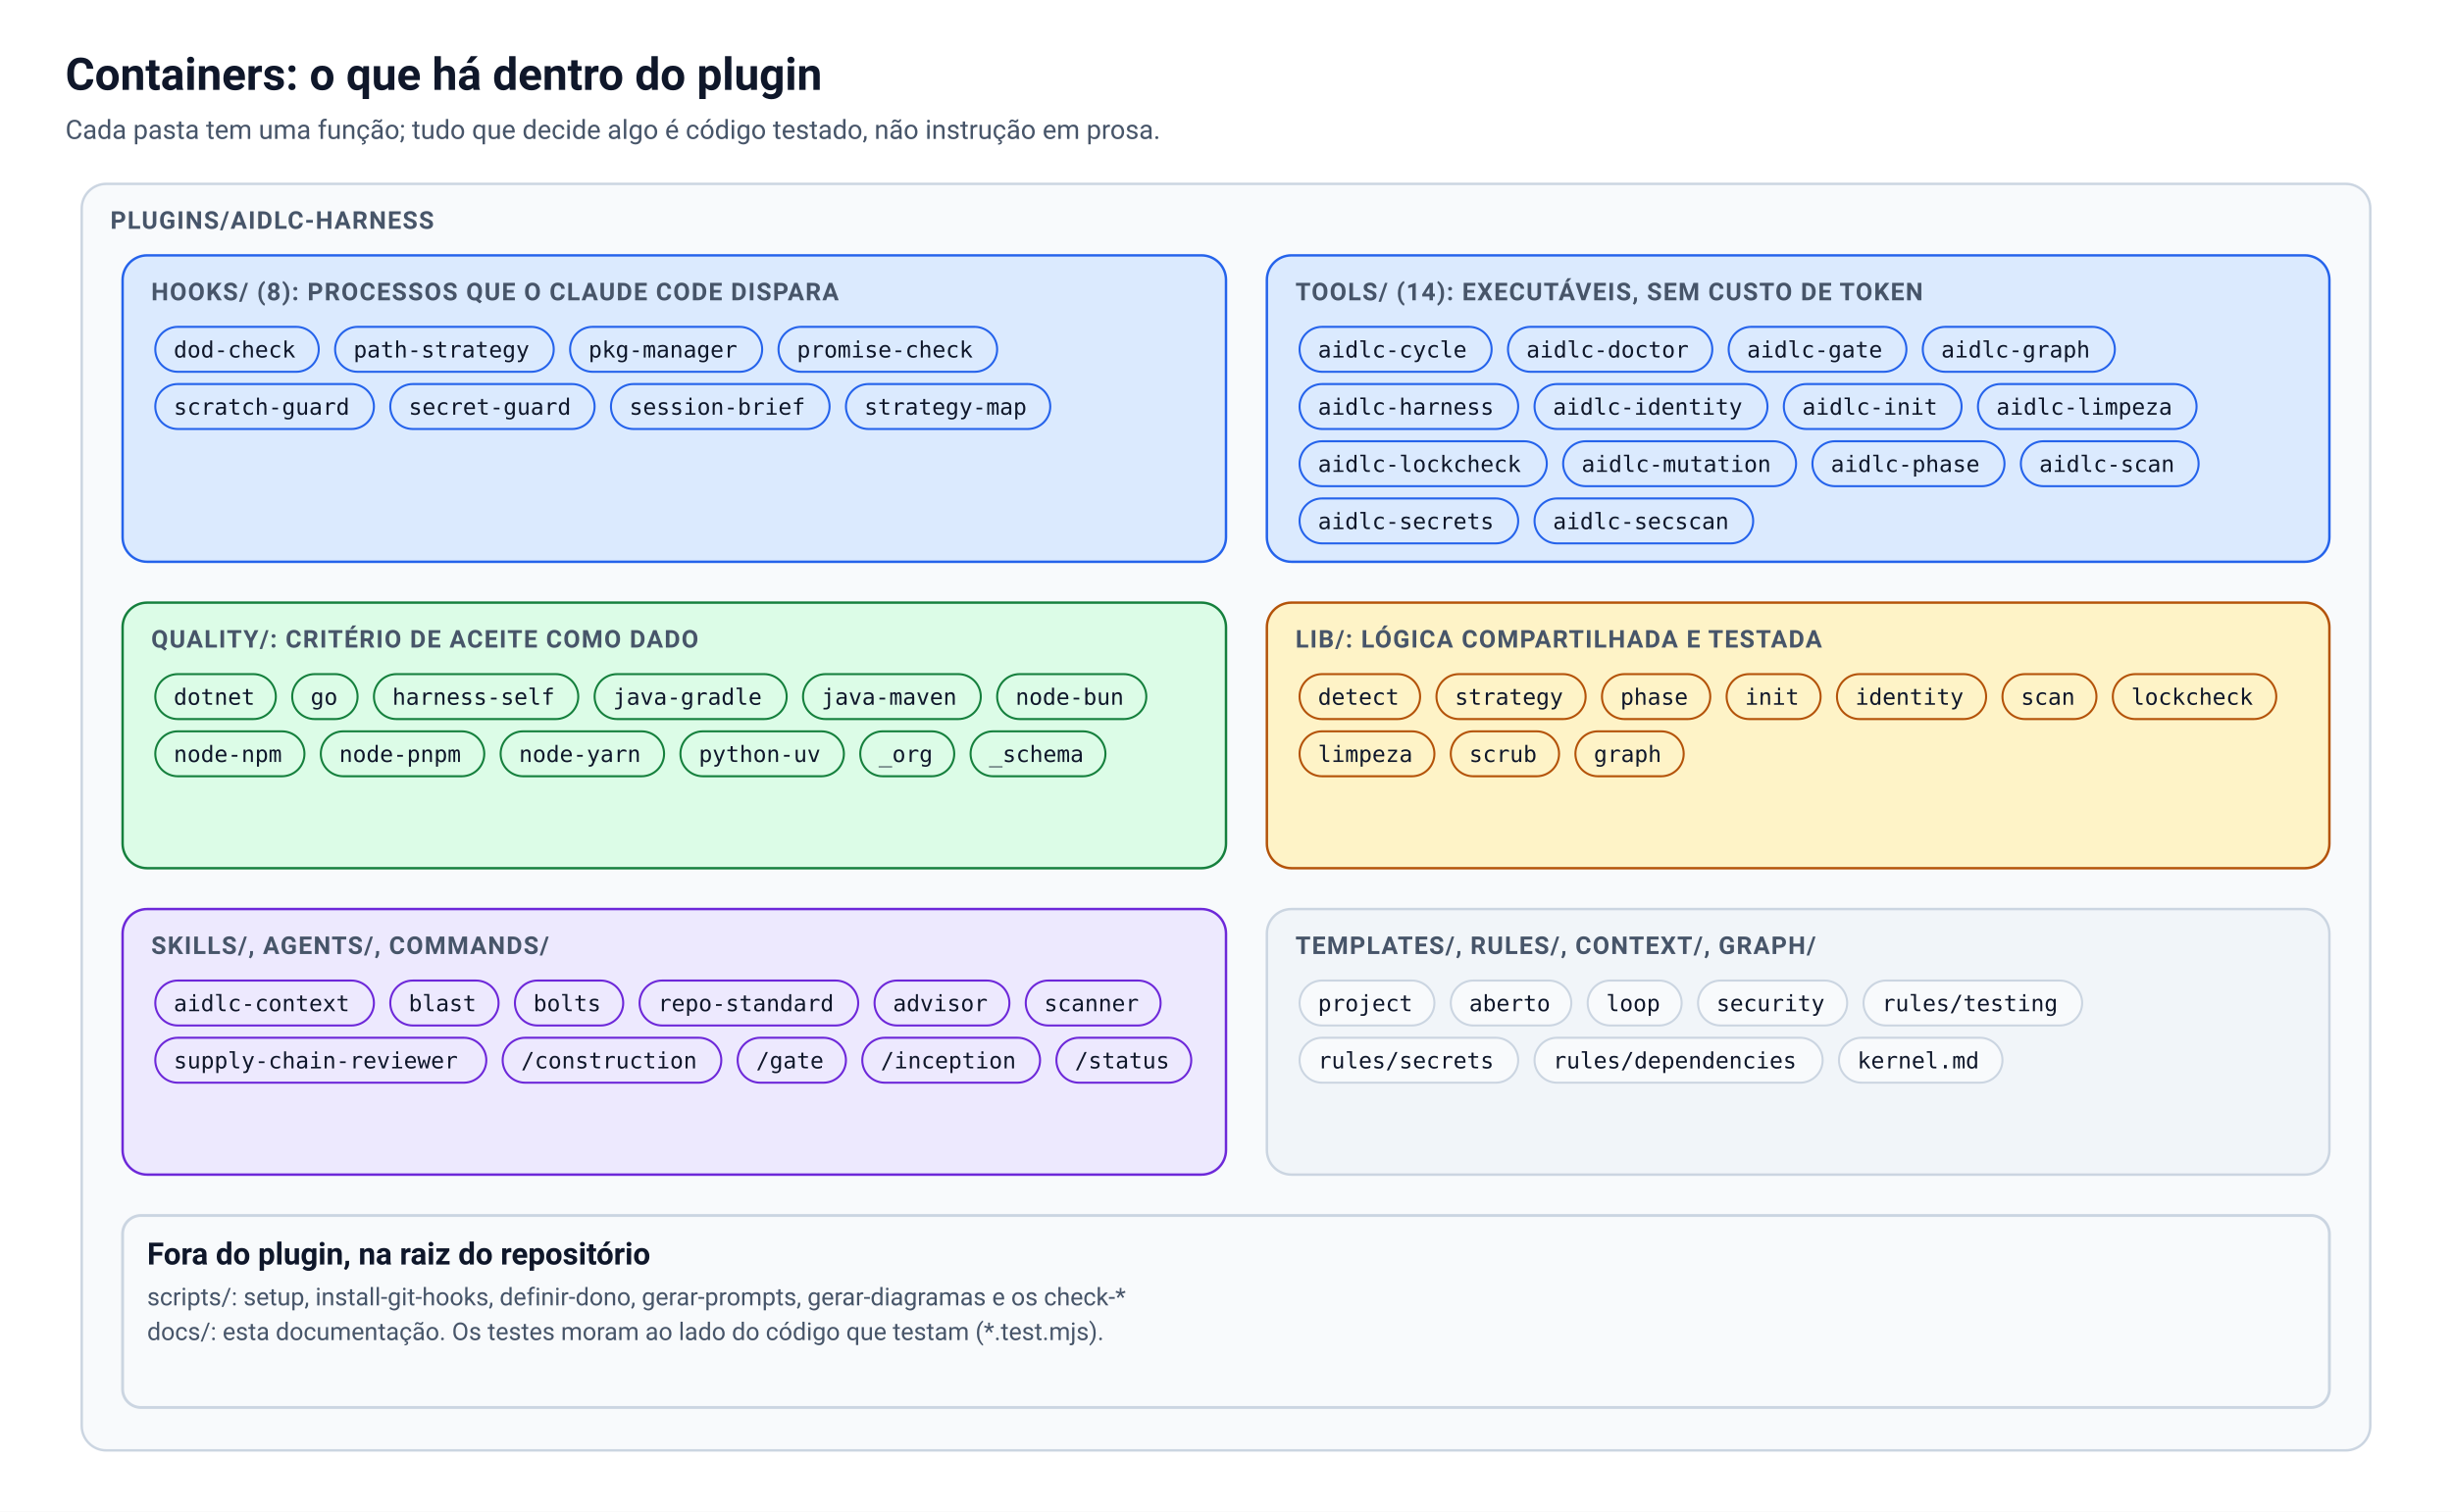
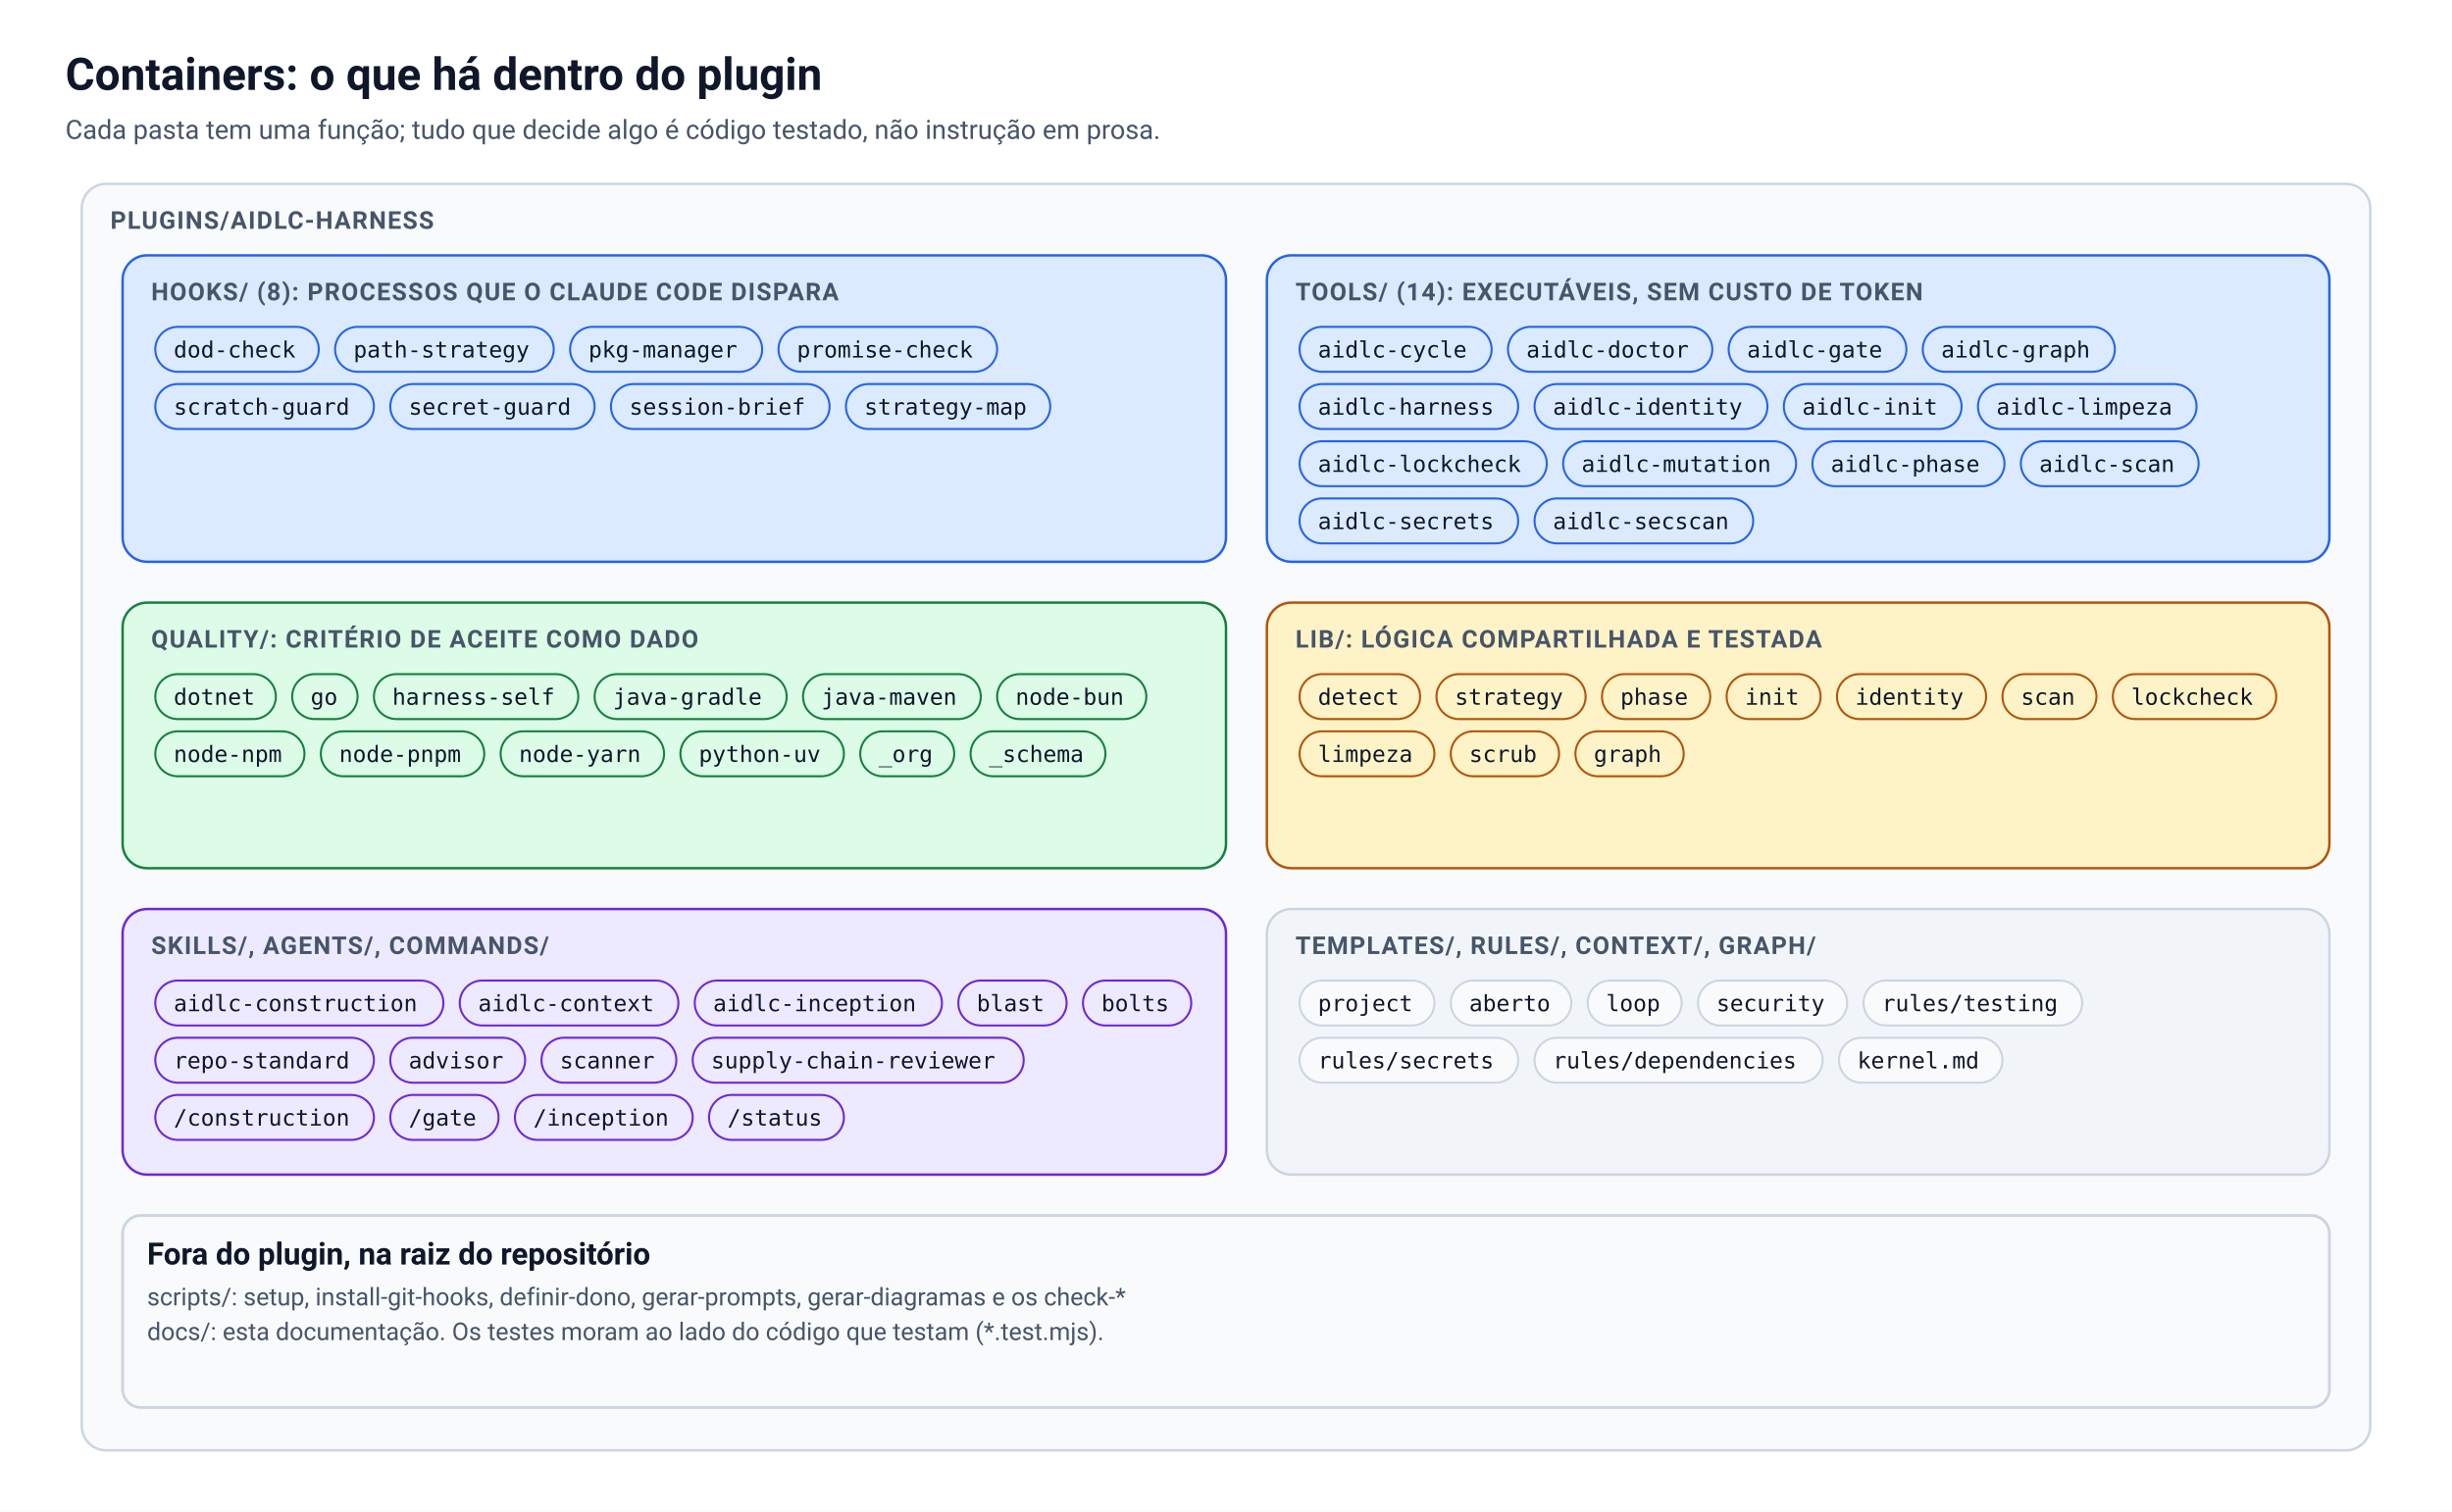
<svg xmlns="http://www.w3.org/2000/svg" viewBox="0 0 1200 740" width="1200" height="740" font-family="system-ui, -apple-system, 'Segoe UI', Roboto, 'Helvetica Neue', Arial, sans-serif" role="img" aria-label="Containers do plugin">
  <rect width="1200" height="740" fill="#ffffff" />
  <text x="32" y="44" font-size="22" font-weight="700" fill="#0f172a">Containers: o que há dentro do plugin</text>
  <text x="32" y="68" font-size="13" fill="#475569">Cada pasta tem uma função; tudo que decide algo é código testado, não instrução em prosa.</text>
  <rect x="40" y="90" width="1120" height="620" rx="12" fill="#f8fafc" stroke="#cbd5e1" stroke-width="1.2" />
  <text x="54" y="112" font-size="12" font-weight="700" letter-spacing="0.6" fill="#475569">PLUGINS/AIDLC-HARNESS</text>
  <rect x="60" y="125" width="540" height="150" rx="12" fill="#dbeafe" stroke="#2563eb" stroke-width="1.2" />
  <text x="74" y="147" font-size="12" font-weight="700" letter-spacing="0.6" fill="#475569">HOOKS/ (8): PROCESSOS QUE O CLAUDE CODE DISPARA</text>
  <rect x="76" y="160" width="80" height="22" rx="11" fill="#dbeafe" stroke="#2563eb" stroke-width="1" />
  <text x="85" y="175" font-size="11" fill="#0f172a" font-family="ui-monospace, SFMono-Regular, Menlo, Consolas, monospace">dod-check</text>
  <rect x="164" y="160" width="107" height="22" rx="11" fill="#dbeafe" stroke="#2563eb" stroke-width="1" />
  <text x="173" y="175" font-size="11" fill="#0f172a" font-family="ui-monospace, SFMono-Regular, Menlo, Consolas, monospace">path-strategy</text>
  <rect x="279" y="160" width="94" height="22" rx="11" fill="#dbeafe" stroke="#2563eb" stroke-width="1" />
  <text x="288" y="175" font-size="11" fill="#0f172a" font-family="ui-monospace, SFMono-Regular, Menlo, Consolas, monospace">pkg-manager</text>
  <rect x="381" y="160" width="107" height="22" rx="11" fill="#dbeafe" stroke="#2563eb" stroke-width="1" />
  <text x="390" y="175" font-size="11" fill="#0f172a" font-family="ui-monospace, SFMono-Regular, Menlo, Consolas, monospace">promise-check</text>
  <rect x="76" y="188" width="107" height="22" rx="11" fill="#dbeafe" stroke="#2563eb" stroke-width="1" />
  <text x="85" y="203" font-size="11" fill="#0f172a" font-family="ui-monospace, SFMono-Regular, Menlo, Consolas, monospace">scratch-guard</text>
  <rect x="191" y="188" width="100" height="22" rx="11" fill="#dbeafe" stroke="#2563eb" stroke-width="1" />
  <text x="200" y="203" font-size="11" fill="#0f172a" font-family="ui-monospace, SFMono-Regular, Menlo, Consolas, monospace">secret-guard</text>
  <rect x="299" y="188" width="107" height="22" rx="11" fill="#dbeafe" stroke="#2563eb" stroke-width="1" />
  <text x="308" y="203" font-size="11" fill="#0f172a" font-family="ui-monospace, SFMono-Regular, Menlo, Consolas, monospace">session-brief</text>
  <rect x="414" y="188" width="100" height="22" rx="11" fill="#dbeafe" stroke="#2563eb" stroke-width="1" />
  <text x="423" y="203" font-size="11" fill="#0f172a" font-family="ui-monospace, SFMono-Regular, Menlo, Consolas, monospace">strategy-map</text>
  <rect x="620" y="125" width="520" height="150" rx="12" fill="#dbeafe" stroke="#2563eb" stroke-width="1.2" />
  <text x="634" y="147" font-size="12" font-weight="700" letter-spacing="0.6" fill="#475569">TOOLS/ (14): EXECUTÁVEIS, SEM CUSTO DE TOKEN</text>
  <rect x="636" y="160" width="94" height="22" rx="11" fill="#dbeafe" stroke="#2563eb" stroke-width="1" />
  <text x="645" y="175" font-size="11" fill="#0f172a" font-family="ui-monospace, SFMono-Regular, Menlo, Consolas, monospace">aidlc-cycle</text>
  <rect x="738" y="160" width="100" height="22" rx="11" fill="#dbeafe" stroke="#2563eb" stroke-width="1" />
  <text x="747" y="175" font-size="11" fill="#0f172a" font-family="ui-monospace, SFMono-Regular, Menlo, Consolas, monospace">aidlc-doctor</text>
  <rect x="846" y="160" width="87" height="22" rx="11" fill="#dbeafe" stroke="#2563eb" stroke-width="1" />
  <text x="855" y="175" font-size="11" fill="#0f172a" font-family="ui-monospace, SFMono-Regular, Menlo, Consolas, monospace">aidlc-gate</text>
  <rect x="941" y="160" width="94" height="22" rx="11" fill="#dbeafe" stroke="#2563eb" stroke-width="1" />
  <text x="950" y="175" font-size="11" fill="#0f172a" font-family="ui-monospace, SFMono-Regular, Menlo, Consolas, monospace">aidlc-graph</text>
  <rect x="636" y="188" width="107" height="22" rx="11" fill="#dbeafe" stroke="#2563eb" stroke-width="1" />
  <text x="645" y="203" font-size="11" fill="#0f172a" font-family="ui-monospace, SFMono-Regular, Menlo, Consolas, monospace">aidlc-harness</text>
  <rect x="751" y="188" width="114" height="22" rx="11" fill="#dbeafe" stroke="#2563eb" stroke-width="1" />
  <text x="760" y="203" font-size="11" fill="#0f172a" font-family="ui-monospace, SFMono-Regular, Menlo, Consolas, monospace">aidlc-identity</text>
  <rect x="873" y="188" width="87" height="22" rx="11" fill="#dbeafe" stroke="#2563eb" stroke-width="1" />
  <text x="882" y="203" font-size="11" fill="#0f172a" font-family="ui-monospace, SFMono-Regular, Menlo, Consolas, monospace">aidlc-init</text>
  <rect x="968" y="188" width="107" height="22" rx="11" fill="#dbeafe" stroke="#2563eb" stroke-width="1" />
  <text x="977" y="203" font-size="11" fill="#0f172a" font-family="ui-monospace, SFMono-Regular, Menlo, Consolas, monospace">aidlc-limpeza</text>
  <rect x="636" y="216" width="121" height="22" rx="11" fill="#dbeafe" stroke="#2563eb" stroke-width="1" />
  <text x="645" y="231" font-size="11" fill="#0f172a" font-family="ui-monospace, SFMono-Regular, Menlo, Consolas, monospace">aidlc-lockcheck</text>
  <rect x="765" y="216" width="114" height="22" rx="11" fill="#dbeafe" stroke="#2563eb" stroke-width="1" />
  <text x="774" y="231" font-size="11" fill="#0f172a" font-family="ui-monospace, SFMono-Regular, Menlo, Consolas, monospace">aidlc-mutation</text>
  <rect x="887" y="216" width="94" height="22" rx="11" fill="#dbeafe" stroke="#2563eb" stroke-width="1" />
  <text x="896" y="231" font-size="11" fill="#0f172a" font-family="ui-monospace, SFMono-Regular, Menlo, Consolas, monospace">aidlc-phase</text>
  <rect x="989" y="216" width="87" height="22" rx="11" fill="#dbeafe" stroke="#2563eb" stroke-width="1" />
  <text x="998" y="231" font-size="11" fill="#0f172a" font-family="ui-monospace, SFMono-Regular, Menlo, Consolas, monospace">aidlc-scan</text>
  <rect x="636" y="244" width="107" height="22" rx="11" fill="#dbeafe" stroke="#2563eb" stroke-width="1" />
  <text x="645" y="259" font-size="11" fill="#0f172a" font-family="ui-monospace, SFMono-Regular, Menlo, Consolas, monospace">aidlc-secrets</text>
  <rect x="751" y="244" width="107" height="22" rx="11" fill="#dbeafe" stroke="#2563eb" stroke-width="1" />
  <text x="760" y="259" font-size="11" fill="#0f172a" font-family="ui-monospace, SFMono-Regular, Menlo, Consolas, monospace">aidlc-secscan</text>
  <rect x="60" y="295" width="540" height="130" rx="12" fill="#dcfce7" stroke="#15803d" stroke-width="1.2" />
  <text x="74" y="317" font-size="12" font-weight="700" letter-spacing="0.6" fill="#475569">QUALITY/: CRITÉRIO DE ACEITE COMO DADO</text>
  <rect x="76" y="330" width="59" height="22" rx="11" fill="#dcfce7" stroke="#15803d" stroke-width="1" />
  <text x="85" y="345" font-size="11" fill="#0f172a" font-family="ui-monospace, SFMono-Regular, Menlo, Consolas, monospace">dotnet</text>
  <rect x="143" y="330" width="32" height="22" rx="11" fill="#dcfce7" stroke="#15803d" stroke-width="1" />
  <text x="152" y="345" font-size="11" fill="#0f172a" font-family="ui-monospace, SFMono-Regular, Menlo, Consolas, monospace">go</text>
  <rect x="183" y="330" width="100" height="22" rx="11" fill="#dcfce7" stroke="#15803d" stroke-width="1" />
  <text x="192" y="345" font-size="11" fill="#0f172a" font-family="ui-monospace, SFMono-Regular, Menlo, Consolas, monospace">harness-self</text>
  <rect x="291" y="330" width="94" height="22" rx="11" fill="#dcfce7" stroke="#15803d" stroke-width="1" />
  <text x="300" y="345" font-size="11" fill="#0f172a" font-family="ui-monospace, SFMono-Regular, Menlo, Consolas, monospace">java-gradle</text>
  <rect x="393" y="330" width="87" height="22" rx="11" fill="#dcfce7" stroke="#15803d" stroke-width="1" />
  <text x="402" y="345" font-size="11" fill="#0f172a" font-family="ui-monospace, SFMono-Regular, Menlo, Consolas, monospace">java-maven</text>
  <rect x="488" y="330" width="73" height="22" rx="11" fill="#dcfce7" stroke="#15803d" stroke-width="1" />
  <text x="497" y="345" font-size="11" fill="#0f172a" font-family="ui-monospace, SFMono-Regular, Menlo, Consolas, monospace">node-bun</text>
  <rect x="76" y="358" width="73" height="22" rx="11" fill="#dcfce7" stroke="#15803d" stroke-width="1" />
  <text x="85" y="373" font-size="11" fill="#0f172a" font-family="ui-monospace, SFMono-Regular, Menlo, Consolas, monospace">node-npm</text>
  <rect x="157" y="358" width="80" height="22" rx="11" fill="#dcfce7" stroke="#15803d" stroke-width="1" />
  <text x="166" y="373" font-size="11" fill="#0f172a" font-family="ui-monospace, SFMono-Regular, Menlo, Consolas, monospace">node-pnpm</text>
  <rect x="245" y="358" width="80" height="22" rx="11" fill="#dcfce7" stroke="#15803d" stroke-width="1" />
  <text x="254" y="373" font-size="11" fill="#0f172a" font-family="ui-monospace, SFMono-Regular, Menlo, Consolas, monospace">node-yarn</text>
  <rect x="333" y="358" width="80" height="22" rx="11" fill="#dcfce7" stroke="#15803d" stroke-width="1" />
  <text x="342" y="373" font-size="11" fill="#0f172a" font-family="ui-monospace, SFMono-Regular, Menlo, Consolas, monospace">python-uv</text>
  <rect x="421" y="358" width="46" height="22" rx="11" fill="#dcfce7" stroke="#15803d" stroke-width="1" />
  <text x="430" y="373" font-size="11" fill="#0f172a" font-family="ui-monospace, SFMono-Regular, Menlo, Consolas, monospace">_org</text>
  <rect x="475" y="358" width="66" height="22" rx="11" fill="#dcfce7" stroke="#15803d" stroke-width="1" />
  <text x="484" y="373" font-size="11" fill="#0f172a" font-family="ui-monospace, SFMono-Regular, Menlo, Consolas, monospace">_schema</text>
  <rect x="620" y="295" width="520" height="130" rx="12" fill="#fef3c7" stroke="#b45309" stroke-width="1.2" />
  <text x="634" y="317" font-size="12" font-weight="700" letter-spacing="0.6" fill="#475569">LIB/: LÓGICA COMPARTILHADA E TESTADA</text>
  <rect x="636" y="330" width="59" height="22" rx="11" fill="#fef3c7" stroke="#b45309" stroke-width="1" />
  <text x="645" y="345" font-size="11" fill="#0f172a" font-family="ui-monospace, SFMono-Regular, Menlo, Consolas, monospace">detect</text>
  <rect x="703" y="330" width="73" height="22" rx="11" fill="#fef3c7" stroke="#b45309" stroke-width="1" />
  <text x="712" y="345" font-size="11" fill="#0f172a" font-family="ui-monospace, SFMono-Regular, Menlo, Consolas, monospace">strategy</text>
  <rect x="784" y="330" width="53" height="22" rx="11" fill="#fef3c7" stroke="#b45309" stroke-width="1" />
  <text x="793" y="345" font-size="11" fill="#0f172a" font-family="ui-monospace, SFMono-Regular, Menlo, Consolas, monospace">phase</text>
  <rect x="845" y="330" width="46" height="22" rx="11" fill="#fef3c7" stroke="#b45309" stroke-width="1" />
  <text x="854" y="345" font-size="11" fill="#0f172a" font-family="ui-monospace, SFMono-Regular, Menlo, Consolas, monospace">init</text>
  <rect x="899" y="330" width="73" height="22" rx="11" fill="#fef3c7" stroke="#b45309" stroke-width="1" />
  <text x="908" y="345" font-size="11" fill="#0f172a" font-family="ui-monospace, SFMono-Regular, Menlo, Consolas, monospace">identity</text>
  <rect x="980" y="330" width="46" height="22" rx="11" fill="#fef3c7" stroke="#b45309" stroke-width="1" />
  <text x="989" y="345" font-size="11" fill="#0f172a" font-family="ui-monospace, SFMono-Regular, Menlo, Consolas, monospace">scan</text>
  <rect x="1034" y="330" width="80" height="22" rx="11" fill="#fef3c7" stroke="#b45309" stroke-width="1" />
  <text x="1043" y="345" font-size="11" fill="#0f172a" font-family="ui-monospace, SFMono-Regular, Menlo, Consolas, monospace">lockcheck</text>
  <rect x="636" y="358" width="66" height="22" rx="11" fill="#fef3c7" stroke="#b45309" stroke-width="1" />
  <text x="645" y="373" font-size="11" fill="#0f172a" font-family="ui-monospace, SFMono-Regular, Menlo, Consolas, monospace">limpeza</text>
  <rect x="710" y="358" width="53" height="22" rx="11" fill="#fef3c7" stroke="#b45309" stroke-width="1" />
  <text x="719" y="373" font-size="11" fill="#0f172a" font-family="ui-monospace, SFMono-Regular, Menlo, Consolas, monospace">scrub</text>
  <rect x="771" y="358" width="53" height="22" rx="11" fill="#fef3c7" stroke="#b45309" stroke-width="1" />
  <text x="780" y="373" font-size="11" fill="#0f172a" font-family="ui-monospace, SFMono-Regular, Menlo, Consolas, monospace">graph</text>
  <rect x="60" y="445" width="540" height="130" rx="12" fill="#ede9fe" stroke="#6d28d9" stroke-width="1.2" />
  <text x="74" y="467" font-size="12" font-weight="700" letter-spacing="0.6" fill="#475569">SKILLS/, AGENTS/, COMMANDS/</text>
-   <rect x="76" y="480" width="107" height="22" rx="11" fill="#ede9fe" stroke="#6d28d9" stroke-width="1" />
-   <text x="85" y="495" font-size="11" fill="#0f172a" font-family="ui-monospace, SFMono-Regular, Menlo, Consolas, monospace">aidlc-context</text>
-   <rect x="191" y="480" width="53" height="22" rx="11" fill="#ede9fe" stroke="#6d28d9" stroke-width="1" />
-   <text x="200" y="495" font-size="11" fill="#0f172a" font-family="ui-monospace, SFMono-Regular, Menlo, Consolas, monospace">blast</text>
-   <rect x="252" y="480" width="53" height="22" rx="11" fill="#ede9fe" stroke="#6d28d9" stroke-width="1" />
-   <text x="261" y="495" font-size="11" fill="#0f172a" font-family="ui-monospace, SFMono-Regular, Menlo, Consolas, monospace">bolts</text>
-   <rect x="313" y="480" width="107" height="22" rx="11" fill="#ede9fe" stroke="#6d28d9" stroke-width="1" />
-   <text x="322" y="495" font-size="11" fill="#0f172a" font-family="ui-monospace, SFMono-Regular, Menlo, Consolas, monospace">repo-standard</text>
-   <rect x="428" y="480" width="66" height="22" rx="11" fill="#ede9fe" stroke="#6d28d9" stroke-width="1" />
-   <text x="437" y="495" font-size="11" fill="#0f172a" font-family="ui-monospace, SFMono-Regular, Menlo, Consolas, monospace">advisor</text>
-   <rect x="502" y="480" width="66" height="22" rx="11" fill="#ede9fe" stroke="#6d28d9" stroke-width="1" />
-   <text x="511" y="495" font-size="11" fill="#0f172a" font-family="ui-monospace, SFMono-Regular, Menlo, Consolas, monospace">scanner</text>
-   <rect x="76" y="508" width="162" height="22" rx="11" fill="#ede9fe" stroke="#6d28d9" stroke-width="1" />
-   <text x="85" y="523" font-size="11" fill="#0f172a" font-family="ui-monospace, SFMono-Regular, Menlo, Consolas, monospace">supply-chain-reviewer</text>
-   <rect x="246" y="508" width="107" height="22" rx="11" fill="#ede9fe" stroke="#6d28d9" stroke-width="1" />
-   <text x="255" y="523" font-size="11" fill="#0f172a" font-family="ui-monospace, SFMono-Regular, Menlo, Consolas, monospace">/construction</text>
-   <rect x="361" y="508" width="53" height="22" rx="11" fill="#ede9fe" stroke="#6d28d9" stroke-width="1" />
-   <text x="370" y="523" font-size="11" fill="#0f172a" font-family="ui-monospace, SFMono-Regular, Menlo, Consolas, monospace">/gate</text>
-   <rect x="422" y="508" width="87" height="22" rx="11" fill="#ede9fe" stroke="#6d28d9" stroke-width="1" />
-   <text x="431" y="523" font-size="11" fill="#0f172a" font-family="ui-monospace, SFMono-Regular, Menlo, Consolas, monospace">/inception</text>
-   <rect x="517" y="508" width="66" height="22" rx="11" fill="#ede9fe" stroke="#6d28d9" stroke-width="1" />
-   <text x="526" y="523" font-size="11" fill="#0f172a" font-family="ui-monospace, SFMono-Regular, Menlo, Consolas, monospace">/status</text>
+   <rect x="76" y="480" width="141" height="22" rx="11" fill="#ede9fe" stroke="#6d28d9" stroke-width="1" />
+   <text x="85" y="495" font-size="11" fill="#0f172a" font-family="ui-monospace, SFMono-Regular, Menlo, Consolas, monospace">aidlc-construction</text>
+   <rect x="225" y="480" width="107" height="22" rx="11" fill="#ede9fe" stroke="#6d28d9" stroke-width="1" />
+   <text x="234" y="495" font-size="11" fill="#0f172a" font-family="ui-monospace, SFMono-Regular, Menlo, Consolas, monospace">aidlc-context</text>
+   <rect x="340" y="480" width="121" height="22" rx="11" fill="#ede9fe" stroke="#6d28d9" stroke-width="1" />
+   <text x="349" y="495" font-size="11" fill="#0f172a" font-family="ui-monospace, SFMono-Regular, Menlo, Consolas, monospace">aidlc-inception</text>
+   <rect x="469" y="480" width="53" height="22" rx="11" fill="#ede9fe" stroke="#6d28d9" stroke-width="1" />
+   <text x="478" y="495" font-size="11" fill="#0f172a" font-family="ui-monospace, SFMono-Regular, Menlo, Consolas, monospace">blast</text>
+   <rect x="530" y="480" width="53" height="22" rx="11" fill="#ede9fe" stroke="#6d28d9" stroke-width="1" />
+   <text x="539" y="495" font-size="11" fill="#0f172a" font-family="ui-monospace, SFMono-Regular, Menlo, Consolas, monospace">bolts</text>
+   <rect x="76" y="508" width="107" height="22" rx="11" fill="#ede9fe" stroke="#6d28d9" stroke-width="1" />
+   <text x="85" y="523" font-size="11" fill="#0f172a" font-family="ui-monospace, SFMono-Regular, Menlo, Consolas, monospace">repo-standard</text>
+   <rect x="191" y="508" width="66" height="22" rx="11" fill="#ede9fe" stroke="#6d28d9" stroke-width="1" />
+   <text x="200" y="523" font-size="11" fill="#0f172a" font-family="ui-monospace, SFMono-Regular, Menlo, Consolas, monospace">advisor</text>
+   <rect x="265" y="508" width="66" height="22" rx="11" fill="#ede9fe" stroke="#6d28d9" stroke-width="1" />
+   <text x="274" y="523" font-size="11" fill="#0f172a" font-family="ui-monospace, SFMono-Regular, Menlo, Consolas, monospace">scanner</text>
+   <rect x="339" y="508" width="162" height="22" rx="11" fill="#ede9fe" stroke="#6d28d9" stroke-width="1" />
+   <text x="348" y="523" font-size="11" fill="#0f172a" font-family="ui-monospace, SFMono-Regular, Menlo, Consolas, monospace">supply-chain-reviewer</text>
+   <rect x="76" y="536" width="107" height="22" rx="11" fill="#ede9fe" stroke="#6d28d9" stroke-width="1" />
+   <text x="85" y="551" font-size="11" fill="#0f172a" font-family="ui-monospace, SFMono-Regular, Menlo, Consolas, monospace">/construction</text>
+   <rect x="191" y="536" width="53" height="22" rx="11" fill="#ede9fe" stroke="#6d28d9" stroke-width="1" />
+   <text x="200" y="551" font-size="11" fill="#0f172a" font-family="ui-monospace, SFMono-Regular, Menlo, Consolas, monospace">/gate</text>
+   <rect x="252" y="536" width="87" height="22" rx="11" fill="#ede9fe" stroke="#6d28d9" stroke-width="1" />
+   <text x="261" y="551" font-size="11" fill="#0f172a" font-family="ui-monospace, SFMono-Regular, Menlo, Consolas, monospace">/inception</text>
+   <rect x="347" y="536" width="66" height="22" rx="11" fill="#ede9fe" stroke="#6d28d9" stroke-width="1" />
+   <text x="356" y="551" font-size="11" fill="#0f172a" font-family="ui-monospace, SFMono-Regular, Menlo, Consolas, monospace">/status</text>
  <rect x="620" y="445" width="520" height="130" rx="12" fill="#f1f5f9" stroke="#cbd5e1" stroke-width="1.2" />
  <text x="634" y="467" font-size="12" font-weight="700" letter-spacing="0.6" fill="#475569">TEMPLATES/, RULES/, CONTEXT/, GRAPH/</text>
  <rect x="636" y="480" width="66" height="22" rx="11" fill="#f8fafc" stroke="#cbd5e1" stroke-width="1" />
  <text x="645" y="495" font-size="11" fill="#0f172a" font-family="ui-monospace, SFMono-Regular, Menlo, Consolas, monospace">project</text>
  <rect x="710" y="480" width="59" height="22" rx="11" fill="#f8fafc" stroke="#cbd5e1" stroke-width="1" />
  <text x="719" y="495" font-size="11" fill="#0f172a" font-family="ui-monospace, SFMono-Regular, Menlo, Consolas, monospace">aberto</text>
  <rect x="777" y="480" width="46" height="22" rx="11" fill="#f8fafc" stroke="#cbd5e1" stroke-width="1" />
  <text x="786" y="495" font-size="11" fill="#0f172a" font-family="ui-monospace, SFMono-Regular, Menlo, Consolas, monospace">loop</text>
  <rect x="831" y="480" width="73" height="22" rx="11" fill="#f8fafc" stroke="#cbd5e1" stroke-width="1" />
  <text x="840" y="495" font-size="11" fill="#0f172a" font-family="ui-monospace, SFMono-Regular, Menlo, Consolas, monospace">security</text>
  <rect x="912" y="480" width="107" height="22" rx="11" fill="#f8fafc" stroke="#cbd5e1" stroke-width="1" />
  <text x="921" y="495" font-size="11" fill="#0f172a" font-family="ui-monospace, SFMono-Regular, Menlo, Consolas, monospace">rules/testing</text>
  <rect x="636" y="508" width="107" height="22" rx="11" fill="#f8fafc" stroke="#cbd5e1" stroke-width="1" />
  <text x="645" y="523" font-size="11" fill="#0f172a" font-family="ui-monospace, SFMono-Regular, Menlo, Consolas, monospace">rules/secrets</text>
  <rect x="751" y="508" width="141" height="22" rx="11" fill="#f8fafc" stroke="#cbd5e1" stroke-width="1" />
  <text x="760" y="523" font-size="11" fill="#0f172a" font-family="ui-monospace, SFMono-Regular, Menlo, Consolas, monospace">rules/dependencies</text>
  <rect x="900" y="508" width="80" height="22" rx="11" fill="#f8fafc" stroke="#cbd5e1" stroke-width="1" />
  <text x="909" y="523" font-size="11" fill="#0f172a" font-family="ui-monospace, SFMono-Regular, Menlo, Consolas, monospace">kernel.md</text>
  <g>
    <rect x="60" y="595" width="1080" height="94" rx="9" fill="#f8fafc" stroke="#cbd5e1" stroke-width="1.4" />
    <text x="72" y="619" font-size="15" font-weight="700" fill="#0f172a">Fora do plugin, na raiz do repositório</text>
    <text x="72" y="639" font-size="12" fill="#475569">scripts/: setup, install-git-hooks, definir-dono, gerar-prompts, gerar-diagramas e os check-*</text>
    <text x="72" y="656" font-size="12" fill="#475569">docs/: esta documentação. Os testes moram ao lado do código que testam (*.test.mjs).</text>
  </g>
</svg>
